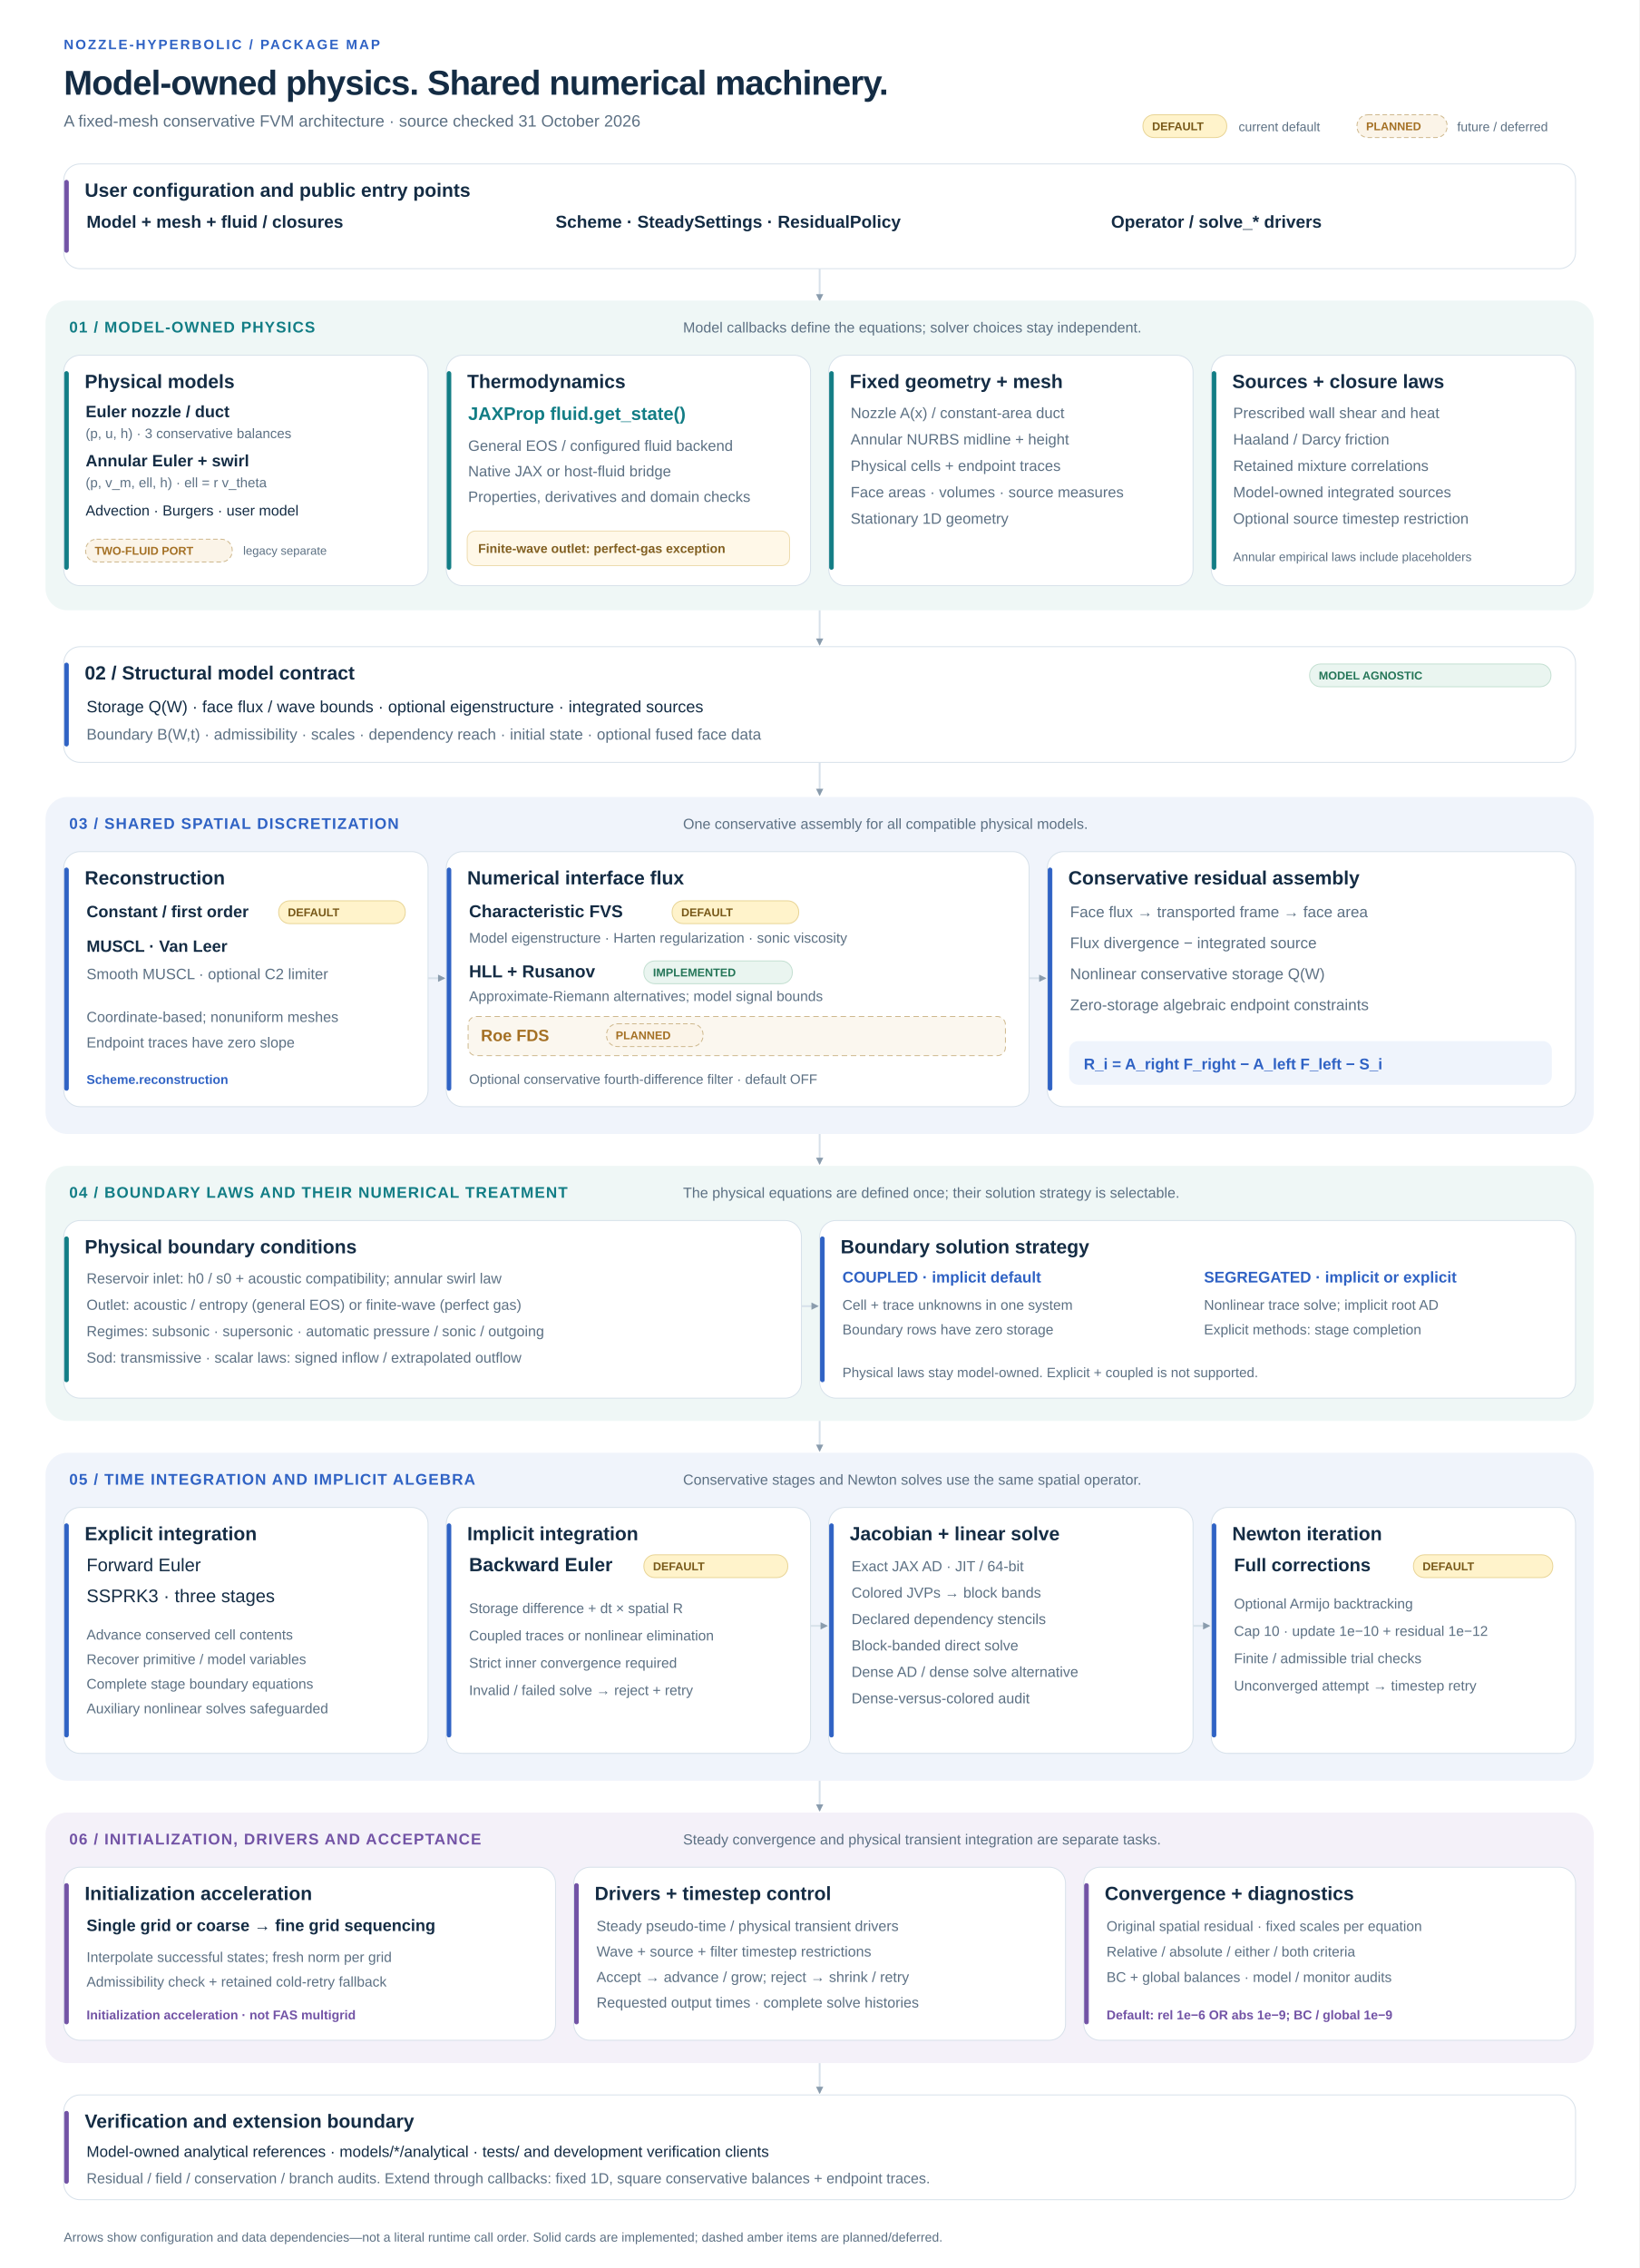
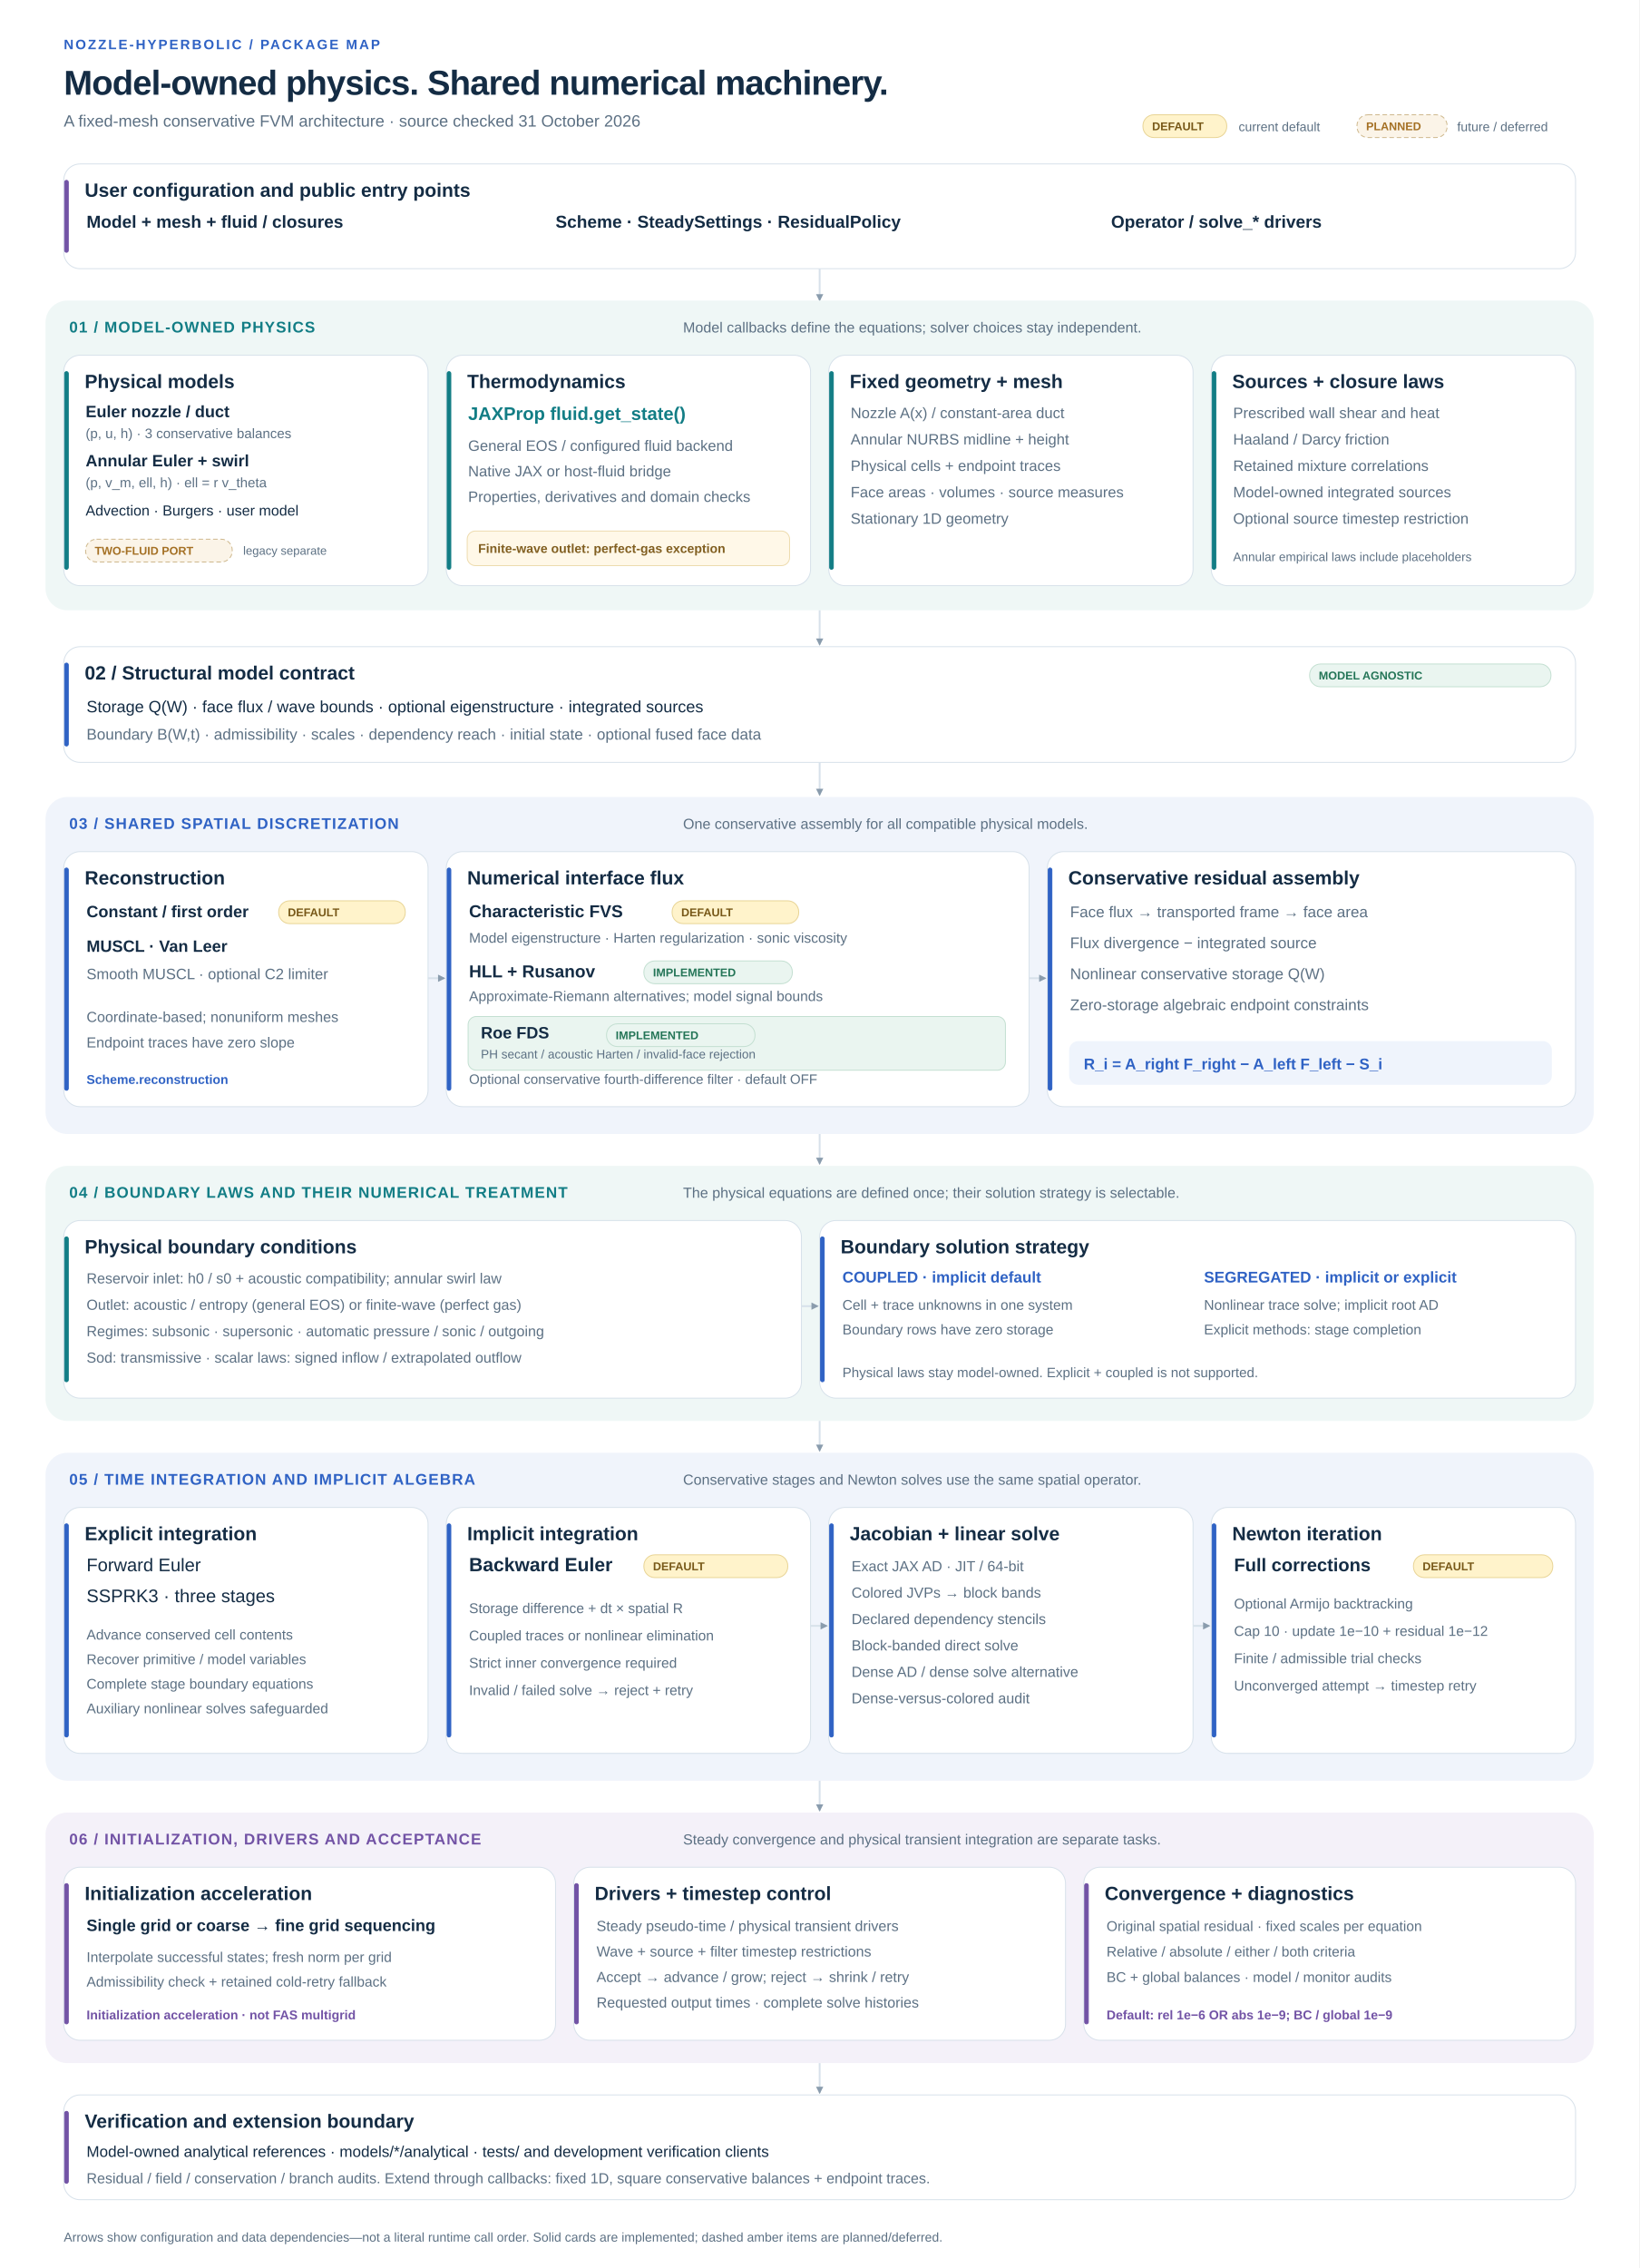
<svg xmlns="http://www.w3.org/2000/svg" width="1800" height="2490" viewBox="0 0 1800 2490" role="img" aria-labelledby="architecture-title architecture-description">
  <defs>
    <marker id="arrow" markerWidth="8" markerHeight="8" refX="7" refY="4" orient="auto" markerUnits="userSpaceOnUse">
      <path d="M0 0L8 4L0 8Z" fill="#8A9CAD" />
    </marker>
  </defs>
  <style>text{font-family:Arial,Helvetica,sans-serif} [data-topic]{cursor:pointer} [data-topic]:focus{outline:none} [data-topic]:focus&gt;rect:first-of-type{stroke:#D59B2F;stroke-width:3}</style>
  <rect width="1800" height="2490" fill="#FFFFFF" />
  <text x="70" y="54" font-size="15" font-weight="700" fill="#2F62C4" letter-spacing="2">NOZZLE-HYPERBOLIC  /  PACKAGE MAP</text>
  <text x="70" y="104" font-size="38" font-weight="700" fill="#142C44" letter-spacing="-0.8">Model-owned physics. Shared numerical machinery.</text>
  <text x="70" y="139" font-size="18" font-weight="400" fill="#5C7083">A fixed-mesh conservative FVM architecture · source checked 31 October 2026</text>
  <rect x="1255" y="126" width="92" height="25" rx="12" fill="#FFF3CB" stroke="#E8D495" stroke-dasharray="none" />
  <text x="1265" y="143" font-size="12.5" font-weight="700" fill="#775818">DEFAULT</text>
  <text x="1360" y="144" font-size="14" font-weight="400" fill="#5C7083">current default</text>
  <rect x="1490" y="126" width="99" height="25" rx="12" fill="#FBF4E8" stroke="#CEB88D" stroke-dasharray="5 3" />
  <text x="1500" y="143" font-size="12.5" font-weight="700" fill="#A47024">PLANNED</text>
  <text x="1600" y="144" font-size="14" font-weight="400" fill="#5C7083">future / deferred</text>
  <g id="architecture-card-api" data-topic="api" role="button" tabindex="0" aria-labelledby="architecture-card-api-title" aria-describedby="architecture-card-api-description">
    <rect x="70" y="180" width="1660" height="115" rx="18" fill="white" stroke="#D7E1EA" />
    <rect x="71" y="198" width="4" height="79" rx="2" fill="#7253A5" stroke="#7253A5" />
    <text x="93" y="216" font-size="21" font-weight="700" fill="#142C44">User configuration and public entry points</text>
    <text x="95" y="250" font-size="19" font-weight="600" fill="#142C44">Model + mesh + fluid / closures</text>
    <text x="610" y="250" font-size="19" font-weight="600" fill="#142C44">Scheme · SteadySettings · ResidualPolicy</text>
    <text x="1220" y="250" font-size="19" font-weight="600" fill="#142C44">Operator / solve_* drivers</text>
  </g>
  <path d="M900 295L900 330" fill="none" stroke="#D7E1EA" stroke-width="2" marker-end="url(#arrow)" />
  <rect x="50" y="330" width="1700" height="340" rx="24" fill="#EFF7F6" stroke="none" />
  <text x="76" y="365" font-size="17" font-weight="700" fill="#127D85" letter-spacing="1.1">01  /  MODEL-OWNED PHYSICS</text>
  <text x="750" y="365" font-size="16" font-weight="400" fill="#5C7083">Model callbacks define the equations; solver choices stay independent.</text>
  <g id="architecture-card-models" data-topic="models" role="button" tabindex="0" aria-labelledby="architecture-card-models-title" aria-describedby="architecture-card-models-description">
    <rect x="70" y="390" width="400" height="253" rx="18" fill="white" stroke="#D7E1EA" />
    <rect x="71" y="408" width="4" height="217" rx="2" fill="#127D85" stroke="#127D85" />
    <text x="93" y="426" font-size="21" font-weight="700" fill="#142C44">Physical models</text>
    <text x="94" y="458" font-size="18" font-weight="700" fill="#142C44">Euler nozzle / duct</text>
    <text x="94" y="481" font-size="15" font-weight="400" fill="#5C7083">(p, u, h) · 3 conservative balances</text>
    <text x="94" y="512" font-size="18" font-weight="700" fill="#142C44">Annular Euler + swirl</text>
    <text x="94" y="535" font-size="15" font-weight="400" fill="#5C7083">(p, v_m, ell, h) · ell = r v_theta</text>
    <text x="94" y="566" font-size="16" font-weight="400" fill="#142C44">Advection · Burgers · user model</text>
    <rect x="94" y="592" width="161" height="25" rx="12" fill="#FBF4E8" stroke="#CEB88D" stroke-dasharray="5 3" />
    <text x="104" y="609" font-size="12.5" font-weight="700" fill="#A47024">TWO-FLUID PORT</text>
    <text x="267" y="609" font-size="13" font-weight="400" fill="#5C7083">legacy separate</text>
  </g>
  <g id="architecture-card-eos" data-topic="eos" role="button" tabindex="0" aria-labelledby="architecture-card-eos-title" aria-describedby="architecture-card-eos-description">
    <rect x="490" y="390" width="400" height="253" rx="18" fill="white" stroke="#D7E1EA" />
    <rect x="491" y="408" width="4" height="217" rx="2" fill="#127D85" stroke="#127D85" />
    <text x="513" y="426" font-size="21" font-weight="700" fill="#142C44">Thermodynamics</text>
    <text x="514" y="461" font-size="20" font-weight="700" fill="#127D85">JAXProp fluid.get_state()</text>
    <text x="514" y="495" font-size="16.5" font-weight="400" fill="#5C7083">General EOS / configured fluid backend</text>
    <text x="514" y="523" font-size="16.5" font-weight="400" fill="#5C7083">Native JAX or host-fluid bridge</text>
    <text x="514" y="551" font-size="16.5" font-weight="400" fill="#5C7083">Properties, derivatives and domain checks</text>
    <rect x="513" y="583" width="354" height="38" rx="9" fill="#FFF8E8" stroke="#EDDBAE" />
    <text x="525" y="607" font-size="14" font-weight="600" fill="#815F21">Finite-wave outlet: perfect-gas exception</text>
  </g>
  <g id="architecture-card-geometry" data-topic="geometry" role="button" tabindex="0" aria-labelledby="architecture-card-geometry-title" aria-describedby="architecture-card-geometry-description">
    <rect x="910" y="390" width="400" height="253" rx="18" fill="white" stroke="#D7E1EA" />
    <rect x="911" y="408" width="4" height="217" rx="2" fill="#127D85" stroke="#127D85" />
    <text x="933" y="426" font-size="21" font-weight="700" fill="#142C44">Fixed geometry + mesh</text>
    <text x="934" y="459" font-size="16.5" font-weight="400" fill="#5C7083">Nozzle A(x) / constant-area duct</text>
    <text x="934" y="488" font-size="16.5" font-weight="400" fill="#5C7083">Annular NURBS midline + height</text>
    <text x="934" y="517" font-size="16.5" font-weight="400" fill="#5C7083">Physical cells + endpoint traces</text>
    <text x="934" y="546" font-size="16.5" font-weight="400" fill="#5C7083">Face areas · volumes · source measures</text>
    <text x="934" y="575" font-size="16.5" font-weight="400" fill="#5C7083">Stationary 1D geometry</text>
  </g>
  <g id="architecture-card-closures" data-topic="closures" role="button" tabindex="0" aria-labelledby="architecture-card-closures-title" aria-describedby="architecture-card-closures-description">
    <rect x="1330" y="390" width="400" height="253" rx="18" fill="white" stroke="#D7E1EA" />
    <rect x="1331" y="408" width="4" height="217" rx="2" fill="#127D85" stroke="#127D85" />
    <text x="1353" y="426" font-size="21" font-weight="700" fill="#142C44">Sources + closure laws</text>
    <text x="1354" y="459" font-size="16.5" font-weight="400" fill="#5C7083">Prescribed wall shear and heat</text>
    <text x="1354" y="488" font-size="16.5" font-weight="400" fill="#5C7083">Haaland / Darcy friction</text>
    <text x="1354" y="517" font-size="16.5" font-weight="400" fill="#5C7083">Retained mixture correlations</text>
    <text x="1354" y="546" font-size="16.5" font-weight="400" fill="#5C7083">Model-owned integrated sources</text>
    <text x="1354" y="575" font-size="16.5" font-weight="400" fill="#5C7083">Optional source timestep restriction</text>
    <text x="1354" y="616" font-size="13.5" font-weight="400" fill="#5C7083">Annular empirical laws include placeholders</text>
  </g>
  <path d="M900 670L900 708" fill="none" stroke="#D7E1EA" stroke-width="2" marker-end="url(#arrow)" />
  <g id="architecture-card-contract" data-topic="contract" role="button" tabindex="0" aria-labelledby="architecture-card-contract-title" aria-describedby="architecture-card-contract-description">
    <rect x="70" y="710" width="1660" height="127" rx="18" fill="white" stroke="#D7E1EA" />
    <rect x="71" y="728" width="4" height="91" rx="2" fill="#2F62C4" stroke="#2F62C4" />
    <text x="93" y="746" font-size="21" font-weight="700" fill="#142C44">02  /  Structural model contract</text>
    <rect x="1438" y="729" width="265" height="25" rx="12" fill="#EAF5F0" stroke="#C3DFD1" stroke-dasharray="none" />
    <text x="1448" y="746" font-size="12.5" font-weight="700" fill="#247557">MODEL AGNOSTIC</text>
    <text x="95" y="782" font-size="18" font-weight="400" fill="#142C44">Storage Q(W) · face flux / wave bounds · optional eigenstructure · integrated sources</text>
    <text x="95" y="812" font-size="17" font-weight="400" fill="#5C7083">Boundary B(W,t) · admissibility · scales · dependency reach · initial state · optional fused face data</text>
  </g>
  <path d="M900 837L900 873" fill="none" stroke="#D7E1EA" stroke-width="2" marker-end="url(#arrow)" />
  <rect x="50" y="875" width="1700" height="370" rx="24" fill="#F0F4FB" stroke="none" />
  <text x="76" y="910" font-size="17" font-weight="700" fill="#2F62C4" letter-spacing="1.1">03  /  SHARED SPATIAL DISCRETIZATION</text>
  <text x="750" y="910" font-size="16" font-weight="400" fill="#5C7083">One conservative assembly for all compatible physical models.</text>
  <g id="architecture-card-reconstruction" data-topic="reconstruction" role="button" tabindex="0" aria-labelledby="architecture-card-reconstruction-title" aria-describedby="architecture-card-reconstruction-description">
    <rect x="70" y="935" width="400" height="280" rx="18" fill="white" stroke="#D7E1EA" />
    <rect x="71" y="953" width="4" height="244" rx="2" fill="#2F62C4" stroke="#2F62C4" />
    <text x="93" y="971" font-size="21" font-weight="700" fill="#142C44">Reconstruction</text>
    <text x="95" y="1007" font-size="18" font-weight="700" fill="#142C44">Constant / first order</text>
    <rect x="306" y="989" width="139" height="25" rx="12" fill="#FFF3CB" stroke="#E8D495" stroke-dasharray="none" />
    <text x="316" y="1006" font-size="12.5" font-weight="700" fill="#775818">DEFAULT</text>
    <text x="95" y="1045" font-size="18" font-weight="700" fill="#142C44">MUSCL · Van Leer</text>
    <text x="95" y="1075" font-size="16.5" font-weight="400" fill="#5C7083">Smooth MUSCL · optional C2 limiter</text>
    <text x="95" y="1122" font-size="16" font-weight="400" fill="#5C7083">Coordinate-based; nonuniform meshes</text>
    <text x="95" y="1150" font-size="16" font-weight="400" fill="#5C7083">Endpoint traces have zero slope</text>
    <text x="95" y="1190" font-size="14" font-weight="600" fill="#2F62C4">Scheme.reconstruction</text>
  </g>
  <path d="M470 1074L488 1074" fill="none" stroke="#D7E1EA" stroke-width="2" marker-end="url(#arrow)" />
  <g id="architecture-card-fluxes" data-topic="fluxes" role="button" tabindex="0" aria-labelledby="architecture-card-fluxes-title" aria-describedby="architecture-card-fluxes-description">
    <rect x="490" y="935" width="640" height="280" rx="18" fill="white" stroke="#D7E1EA" />
    <rect x="491" y="953" width="4" height="244" rx="2" fill="#2F62C4" stroke="#2F62C4" />
    <text x="513" y="971" font-size="21" font-weight="700" fill="#142C44">Numerical interface flux</text>
    <text x="515" y="1007" font-size="19" font-weight="700" fill="#142C44">Characteristic FVS</text>
    <rect x="738" y="989" width="139" height="25" rx="12" fill="#FFF3CB" stroke="#E8D495" stroke-dasharray="none" />
    <text x="748" y="1006" font-size="12.5" font-weight="700" fill="#775818">DEFAULT</text>
    <text x="515" y="1035" font-size="15.5" font-weight="400" fill="#5C7083">Model eigenstructure · Harten regularization · sonic viscosity</text>
    <text x="515" y="1073" font-size="19" font-weight="700" fill="#142C44">HLL + Rusanov</text>
    <rect x="707" y="1055" width="163" height="25" rx="12" fill="#EAF5F0" stroke="#C3DFD1" stroke-dasharray="none" />
    <text x="717" y="1072" font-size="12.5" font-weight="700" fill="#247557">IMPLEMENTED</text>
    <text x="515" y="1099" font-size="15.5" font-weight="400" fill="#5C7083">Approximate-Riemann alternatives; model signal bounds</text>
-     <rect x="514" y="1116" width="590" height="43" rx="9" fill="#FBF7EF" stroke="#CEB88D" stroke-dasharray="6 4" />
-     <text x="528" y="1143" font-size="18" font-weight="700" fill="#A47024">Roe FDS</text>
-     <rect x="666" y="1124" width="106" height="25" rx="12" fill="#FBF4E8" stroke="#CEB88D" stroke-dasharray="5 3" />
-     <text x="676" y="1141" font-size="12.5" font-weight="700" fill="#A47024">PLANNED</text>
+     <rect x="514" y="1116" width="590" height="59" rx="9" fill="#EAF5F0" stroke="#C3DFD1" />
+     <text x="528" y="1140" font-size="18" font-weight="700" fill="#142C44">Roe FDS</text>
+     <rect x="666" y="1124" width="163" height="25" rx="12" fill="#EAF5F0" stroke="#C3DFD1" stroke-dasharray="none" />
+     <text x="676" y="1141" font-size="12.5" font-weight="700" fill="#247557">IMPLEMENTED</text>
+     <text x="528" y="1162" font-size="13.5" font-weight="400" fill="#5C7083">PH secant / acoustic Harten / invalid-face rejection</text>
    <text x="515" y="1190" font-size="15" font-weight="400" fill="#5C7083">Optional conservative fourth-difference filter · default OFF</text>
  </g>
  <path d="M1130 1074L1148 1074" fill="none" stroke="#D7E1EA" stroke-width="2" marker-end="url(#arrow)" />
  <g id="architecture-card-spatial" data-topic="spatial" role="button" tabindex="0" aria-labelledby="architecture-card-spatial-title" aria-describedby="architecture-card-spatial-description">
    <rect x="1150" y="935" width="580" height="280" rx="18" fill="white" stroke="#D7E1EA" />
    <rect x="1151" y="953" width="4" height="244" rx="2" fill="#2F62C4" stroke="#2F62C4" />
    <text x="1173" y="971" font-size="21" font-weight="700" fill="#142C44">Conservative residual assembly</text>
    <text x="1175" y="1007" font-size="17" font-weight="400" fill="#5C7083">Face flux → transported frame → face area</text>
    <text x="1175" y="1041" font-size="17" font-weight="400" fill="#5C7083">Flux divergence − integrated source</text>
    <text x="1175" y="1075" font-size="17" font-weight="400" fill="#5C7083">Nonlinear conservative storage Q(W)</text>
    <text x="1175" y="1109" font-size="17" font-weight="400" fill="#5C7083">Zero-storage algebraic endpoint constraints</text>
    <rect x="1174" y="1143" width="530" height="48" rx="10" fill="#EFF4FC" stroke="none" />
    <text x="1190" y="1174" font-size="17" font-weight="600" fill="#2F62C4">R_i = A_right F_right − A_left F_left − S_i</text>
  </g>
  <path d="M900 1245L900 1278" fill="none" stroke="#D7E1EA" stroke-width="2" marker-end="url(#arrow)" />
  <rect x="50" y="1280" width="1700" height="280" rx="24" fill="#EFF7F6" stroke="none" />
  <text x="76" y="1315" font-size="17" font-weight="700" fill="#127D85" letter-spacing="1.1">04  /  BOUNDARY LAWS AND THEIR NUMERICAL TREATMENT</text>
  <text x="750" y="1315" font-size="16" font-weight="400" fill="#5C7083">The physical equations are defined once; their solution strategy is selectable.</text>
  <g id="architecture-card-boundary-laws" data-topic="boundary-laws" role="button" tabindex="0" aria-labelledby="architecture-card-boundary-laws-title" aria-describedby="architecture-card-boundary-laws-description">
    <rect x="70" y="1340" width="810" height="195" rx="18" fill="white" stroke="#D7E1EA" />
    <rect x="71" y="1358" width="4" height="159" rx="2" fill="#127D85" stroke="#127D85" />
    <text x="93" y="1376" font-size="21" font-weight="700" fill="#142C44">Physical boundary conditions</text>
    <text x="95" y="1409" font-size="16" font-weight="400" fill="#5C7083">Reservoir inlet: h0 / s0 + acoustic compatibility; annular swirl law</text>
    <text x="95" y="1438" font-size="16" font-weight="400" fill="#5C7083">Outlet: acoustic / entropy (general EOS) or finite-wave (perfect gas)</text>
    <text x="95" y="1467" font-size="16" font-weight="400" fill="#5C7083">Regimes: subsonic · supersonic · automatic pressure / sonic / outgoing</text>
    <text x="95" y="1496" font-size="16" font-weight="400" fill="#5C7083">Sod: transmissive · scalar laws: signed inflow / extrapolated outflow</text>
  </g>
  <path d="M880 1434L898 1434" fill="none" stroke="#D7E1EA" stroke-width="2" marker-end="url(#arrow)" />
  <g id="architecture-card-boundary-treatment" data-topic="boundary-treatment" role="button" tabindex="0" aria-labelledby="architecture-card-boundary-treatment-title" aria-describedby="architecture-card-boundary-treatment-description">
    <rect x="900" y="1340" width="830" height="195" rx="18" fill="white" stroke="#D7E1EA" />
    <rect x="901" y="1358" width="4" height="159" rx="2" fill="#2F62C4" stroke="#2F62C4" />
    <text x="923" y="1376" font-size="21" font-weight="700" fill="#142C44">Boundary solution strategy</text>
    <text x="925" y="1408" font-size="17" font-weight="700" fill="#2F62C4">COUPLED · implicit default</text>
    <text x="1322" y="1408" font-size="17" font-weight="700" fill="#2F62C4">SEGREGATED · implicit or explicit</text>
    <text x="925" y="1438" font-size="15.5" font-weight="400" fill="#5C7083">Cell + trace unknowns in one system</text>
    <text x="925" y="1465" font-size="15.5" font-weight="400" fill="#5C7083">Boundary rows have zero storage</text>
    <text x="1322" y="1438" font-size="15.5" font-weight="400" fill="#5C7083">Nonlinear trace solve; implicit root AD</text>
    <text x="1322" y="1465" font-size="15.5" font-weight="400" fill="#5C7083">Explicit methods: stage completion</text>
    <text x="925" y="1512" font-size="15" font-weight="400" fill="#5C7083">Physical laws stay model-owned. Explicit + coupled is not supported.</text>
  </g>
  <path d="M900 1560L900 1593" fill="none" stroke="#D7E1EA" stroke-width="2" marker-end="url(#arrow)" />
  <rect x="50" y="1595" width="1700" height="360" rx="24" fill="#F0F4FB" stroke="none" />
  <text x="76" y="1630" font-size="17" font-weight="700" fill="#2F62C4" letter-spacing="1.1">05  /  TIME INTEGRATION AND IMPLICIT ALGEBRA</text>
  <text x="750" y="1630" font-size="16" font-weight="400" fill="#5C7083">Conservative stages and Newton solves use the same spatial operator.</text>
  <g id="architecture-card-time-explicit" data-topic="time-explicit" role="button" tabindex="0" aria-labelledby="architecture-card-time-explicit-title" aria-describedby="architecture-card-time-explicit-description">
    <rect x="70" y="1655" width="400" height="270" rx="18" fill="white" stroke="#D7E1EA" />
    <rect x="71" y="1673" width="4" height="234" rx="2" fill="#2F62C4" stroke="#2F62C4" />
    <text x="93" y="1691" font-size="21" font-weight="700" fill="#142C44">Explicit integration</text>
    <text x="95" y="1725" font-size="20" font-weight="400" fill="#142C44">Forward Euler</text>
    <text x="95" y="1759" font-size="20" font-weight="400" fill="#142C44">SSPRK3 · three stages</text>
    <text x="95" y="1800" font-size="15.5" font-weight="400" fill="#5C7083">Advance conserved cell contents</text>
    <text x="95" y="1827" font-size="15.5" font-weight="400" fill="#5C7083">Recover primitive / model variables</text>
    <text x="95" y="1854" font-size="15.5" font-weight="400" fill="#5C7083">Complete stage boundary equations</text>
    <text x="95" y="1881" font-size="15.5" font-weight="400" fill="#5C7083">Auxiliary nonlinear solves safeguarded</text>
  </g>
  <g id="architecture-card-time-implicit" data-topic="time-implicit" role="button" tabindex="0" aria-labelledby="architecture-card-time-implicit-title" aria-describedby="architecture-card-time-implicit-description">
    <rect x="490" y="1655" width="400" height="270" rx="18" fill="white" stroke="#D7E1EA" />
    <rect x="491" y="1673" width="4" height="234" rx="2" fill="#2F62C4" stroke="#2F62C4" />
    <text x="513" y="1691" font-size="21" font-weight="700" fill="#142C44">Implicit integration</text>
    <text x="515" y="1725" font-size="21" font-weight="700" fill="#142C44">Backward Euler</text>
    <rect x="707" y="1707" width="158" height="25" rx="12" fill="#FFF3CB" stroke="#E8D495" stroke-dasharray="none" />
    <text x="717" y="1724" font-size="12.5" font-weight="700" fill="#775818">DEFAULT</text>
    <text x="515" y="1771" font-size="15.5" font-weight="400" fill="#5C7083">Storage difference + dt × spatial R</text>
    <text x="515" y="1801" font-size="15.5" font-weight="400" fill="#5C7083">Coupled traces or nonlinear elimination</text>
    <text x="515" y="1831" font-size="15.5" font-weight="400" fill="#5C7083">Strict inner convergence required</text>
    <text x="515" y="1861" font-size="15.5" font-weight="400" fill="#5C7083">Invalid / failed solve → reject + retry</text>
  </g>
  <path d="M890 1785L908 1785" fill="none" stroke="#D7E1EA" stroke-width="2" marker-end="url(#arrow)" />
  <g id="architecture-card-jacobian" data-topic="jacobian" role="button" tabindex="0" aria-labelledby="architecture-card-jacobian-title" aria-describedby="architecture-card-jacobian-description">
    <rect x="910" y="1655" width="400" height="270" rx="18" fill="white" stroke="#D7E1EA" />
    <rect x="911" y="1673" width="4" height="234" rx="2" fill="#2F62C4" stroke="#2F62C4" />
    <text x="933" y="1691" font-size="21" font-weight="700" fill="#142C44">Jacobian + linear solve</text>
    <text x="935" y="1725" font-size="16" font-weight="400" fill="#5C7083">Exact JAX AD · JIT / 64-bit</text>
    <text x="935" y="1754" font-size="16" font-weight="400" fill="#5C7083">Colored JVPs → block bands</text>
    <text x="935" y="1783" font-size="16" font-weight="400" fill="#5C7083">Declared dependency stencils</text>
    <text x="935" y="1812" font-size="16" font-weight="400" fill="#5C7083">Block-banded direct solve</text>
    <text x="935" y="1841" font-size="16" font-weight="400" fill="#5C7083">Dense AD / dense solve alternative</text>
    <text x="935" y="1870" font-size="16" font-weight="400" fill="#5C7083">Dense-versus-colored audit</text>
  </g>
  <path d="M1310 1785L1328 1785" fill="none" stroke="#D7E1EA" stroke-width="2" marker-end="url(#arrow)" />
  <g id="architecture-card-newton" data-topic="newton" role="button" tabindex="0" aria-labelledby="architecture-card-newton-title" aria-describedby="architecture-card-newton-description">
    <rect x="1330" y="1655" width="400" height="270" rx="18" fill="white" stroke="#D7E1EA" />
    <rect x="1331" y="1673" width="4" height="234" rx="2" fill="#2F62C4" stroke="#2F62C4" />
    <text x="1353" y="1691" font-size="21" font-weight="700" fill="#142C44">Newton iteration</text>
    <text x="1355" y="1725" font-size="20" font-weight="700" fill="#142C44">Full corrections</text>
    <rect x="1552" y="1707" width="153" height="25" rx="12" fill="#FFF3CB" stroke="#E8D495" stroke-dasharray="none" />
    <text x="1562" y="1724" font-size="12.5" font-weight="700" fill="#775818">DEFAULT</text>
    <text x="1355" y="1766" font-size="15.5" font-weight="400" fill="#5C7083">Optional Armijo backtracking</text>
    <text x="1355" y="1796" font-size="15.5" font-weight="400" fill="#5C7083">Cap 10 · update 1e−10 + residual 1e−12</text>
    <text x="1355" y="1826" font-size="15.5" font-weight="400" fill="#5C7083">Finite / admissible trial checks</text>
    <text x="1355" y="1856" font-size="15.5" font-weight="400" fill="#5C7083">Unconverged attempt → timestep retry</text>
  </g>
  <path d="M900 1955L900 1988" fill="none" stroke="#D7E1EA" stroke-width="2" marker-end="url(#arrow)" />
  <rect x="50" y="1990" width="1700" height="275" rx="24" fill="#F4F1F9" stroke="none" />
  <text x="76" y="2025" font-size="17" font-weight="700" fill="#7253A5" letter-spacing="1.1">06  /  INITIALIZATION, DRIVERS AND ACCEPTANCE</text>
  <text x="750" y="2025" font-size="16" font-weight="400" fill="#5C7083">Steady convergence and physical transient integration are separate tasks.</text>
  <g id="architecture-card-initialization" data-topic="initialization" role="button" tabindex="0" aria-labelledby="architecture-card-initialization-title" aria-describedby="architecture-card-initialization-description">
    <rect x="70" y="2050" width="540" height="190" rx="18" fill="white" stroke="#D7E1EA" />
    <rect x="71" y="2068" width="4" height="154" rx="2" fill="#7253A5" stroke="#7253A5" />
    <text x="93" y="2086" font-size="21" font-weight="700" fill="#142C44">Initialization acceleration</text>
    <text x="95" y="2120" font-size="18" font-weight="600" fill="#142C44">Single grid or coarse → fine grid sequencing</text>
    <text x="95" y="2154" font-size="15.5" font-weight="400" fill="#5C7083">Interpolate successful states; fresh norm per grid</text>
    <text x="95" y="2181" font-size="15.5" font-weight="400" fill="#5C7083">Admissibility check + retained cold-retry fallback</text>
    <text x="95" y="2217" font-size="14" font-weight="700" fill="#7253A5">Initialization acceleration · not FAS multigrid</text>
  </g>
  <g id="architecture-card-control" data-topic="control" role="button" tabindex="0" aria-labelledby="architecture-card-control-title" aria-describedby="architecture-card-control-description">
    <rect x="630" y="2050" width="540" height="190" rx="18" fill="white" stroke="#D7E1EA" />
    <rect x="631" y="2068" width="4" height="154" rx="2" fill="#7253A5" stroke="#7253A5" />
    <text x="653" y="2086" font-size="21" font-weight="700" fill="#142C44">Drivers + timestep control</text>
    <text x="655" y="2120" font-size="16" font-weight="400" fill="#5C7083">Steady pseudo-time / physical transient drivers</text>
    <text x="655" y="2148" font-size="16" font-weight="400" fill="#5C7083">Wave + source + filter timestep restrictions</text>
    <text x="655" y="2176" font-size="16" font-weight="400" fill="#5C7083">Accept → advance / grow; reject → shrink / retry</text>
    <text x="655" y="2204" font-size="16" font-weight="400" fill="#5C7083">Requested output times · complete solve histories</text>
  </g>
  <g id="architecture-card-outputs" data-topic="outputs" role="button" tabindex="0" aria-labelledby="architecture-card-outputs-title" aria-describedby="architecture-card-outputs-description">
    <rect x="1190" y="2050" width="540" height="190" rx="18" fill="white" stroke="#D7E1EA" />
    <rect x="1191" y="2068" width="4" height="154" rx="2" fill="#7253A5" stroke="#7253A5" />
    <text x="1213" y="2086" font-size="21" font-weight="700" fill="#142C44">Convergence + diagnostics</text>
    <text x="1215" y="2120" font-size="15.5" font-weight="400" fill="#5C7083">Original spatial residual · fixed scales per equation</text>
    <text x="1215" y="2148" font-size="15.5" font-weight="400" fill="#5C7083">Relative / absolute / either / both criteria</text>
    <text x="1215" y="2176" font-size="15.5" font-weight="400" fill="#5C7083">BC + global balances · model / monitor audits</text>
    <text x="1215" y="2217" font-size="14" font-weight="700" fill="#7253A5">Default: rel 1e−6 OR abs 1e−9; BC / global 1e−9</text>
  </g>
  <path d="M900 2265L900 2298" fill="none" stroke="#D7E1EA" stroke-width="2" marker-end="url(#arrow)" />
  <g id="architecture-card-verification" data-topic="verification" role="button" tabindex="0" aria-labelledby="architecture-card-verification-title" aria-describedby="architecture-card-verification-description">
    <rect x="70" y="2300" width="1660" height="115" rx="18" fill="white" stroke="#D7E1EA" />
    <rect x="71" y="2318" width="4" height="79" rx="2" fill="#7253A5" stroke="#7253A5" />
    <text x="93" y="2336" font-size="21" font-weight="700" fill="#142C44">Verification and extension boundary</text>
    <text x="95" y="2368" font-size="17" font-weight="400" fill="#142C44">Model-owned analytical references · models/*/analytical · tests/ and development verification clients</text>
    <text x="95" y="2397" font-size="16" font-weight="400" fill="#5C7083">Residual / field / conservation / branch audits. Extend through callbacks: fixed 1D, square conservative balances + endpoint traces.</text>
  </g>
  <text x="70" y="2461" font-size="14" font-weight="400" fill="#5C7083">Arrows show configuration and data dependencies—not a literal runtime call order. Solid cards are implemented; dashed amber items are planned/deferred.</text>
</svg>
